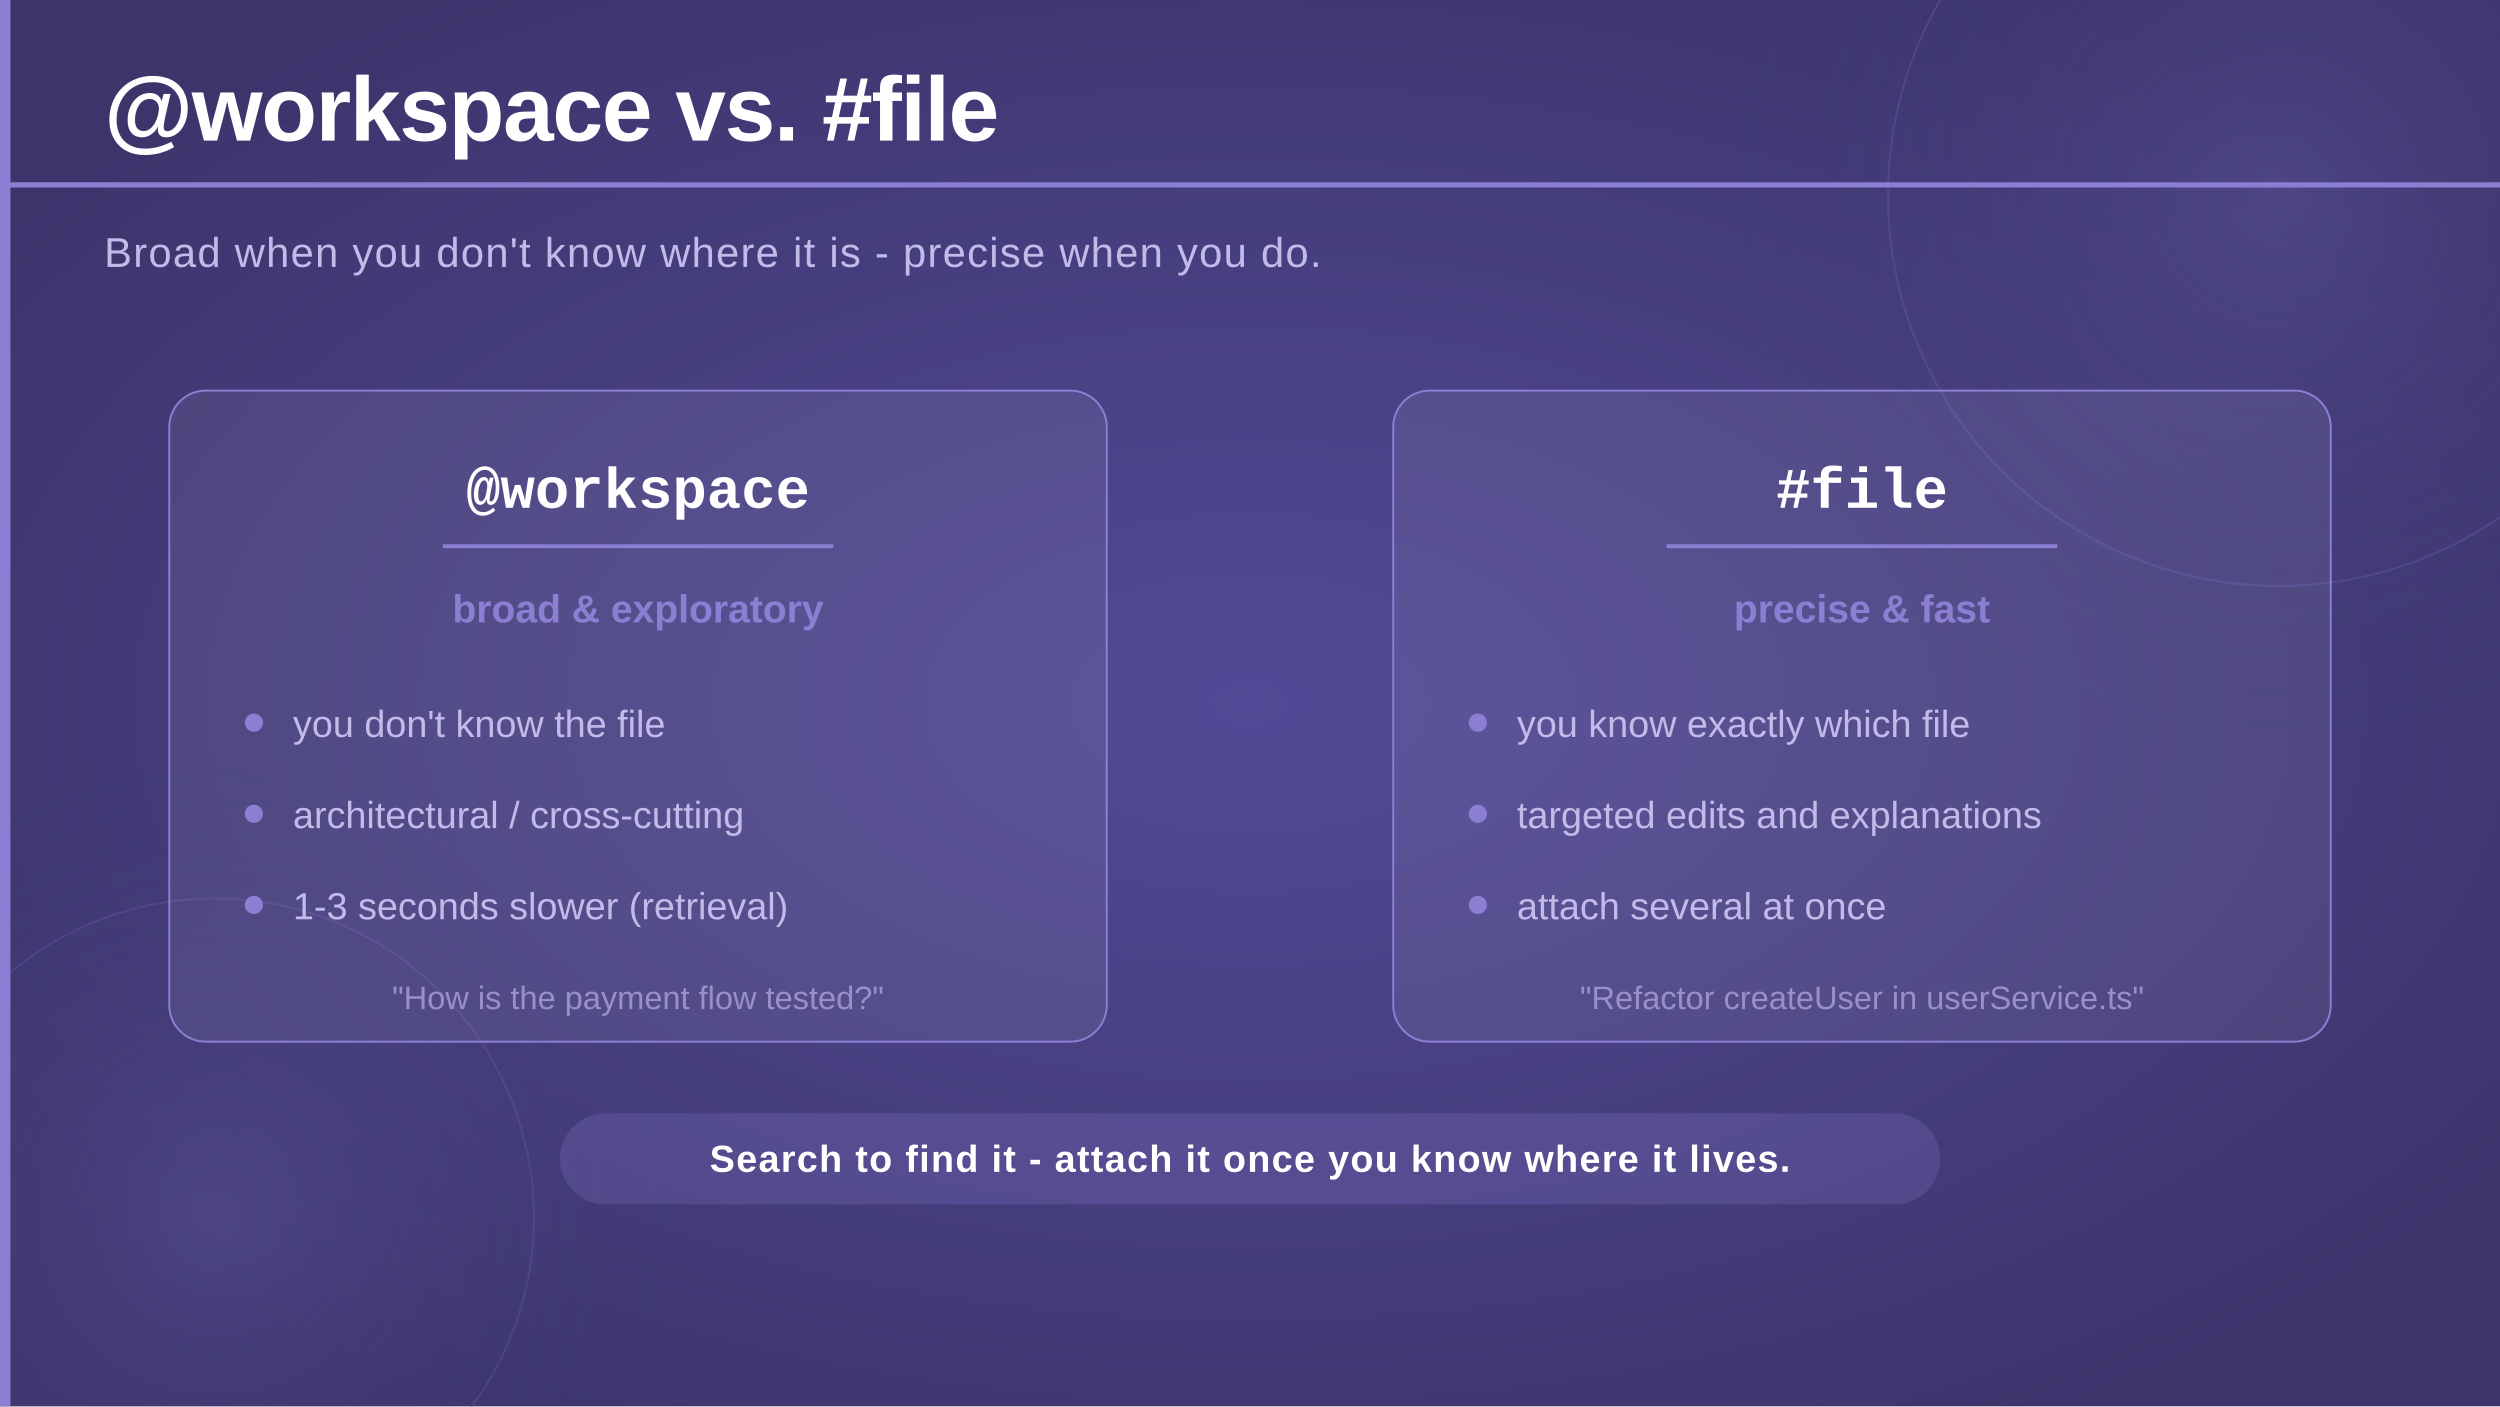
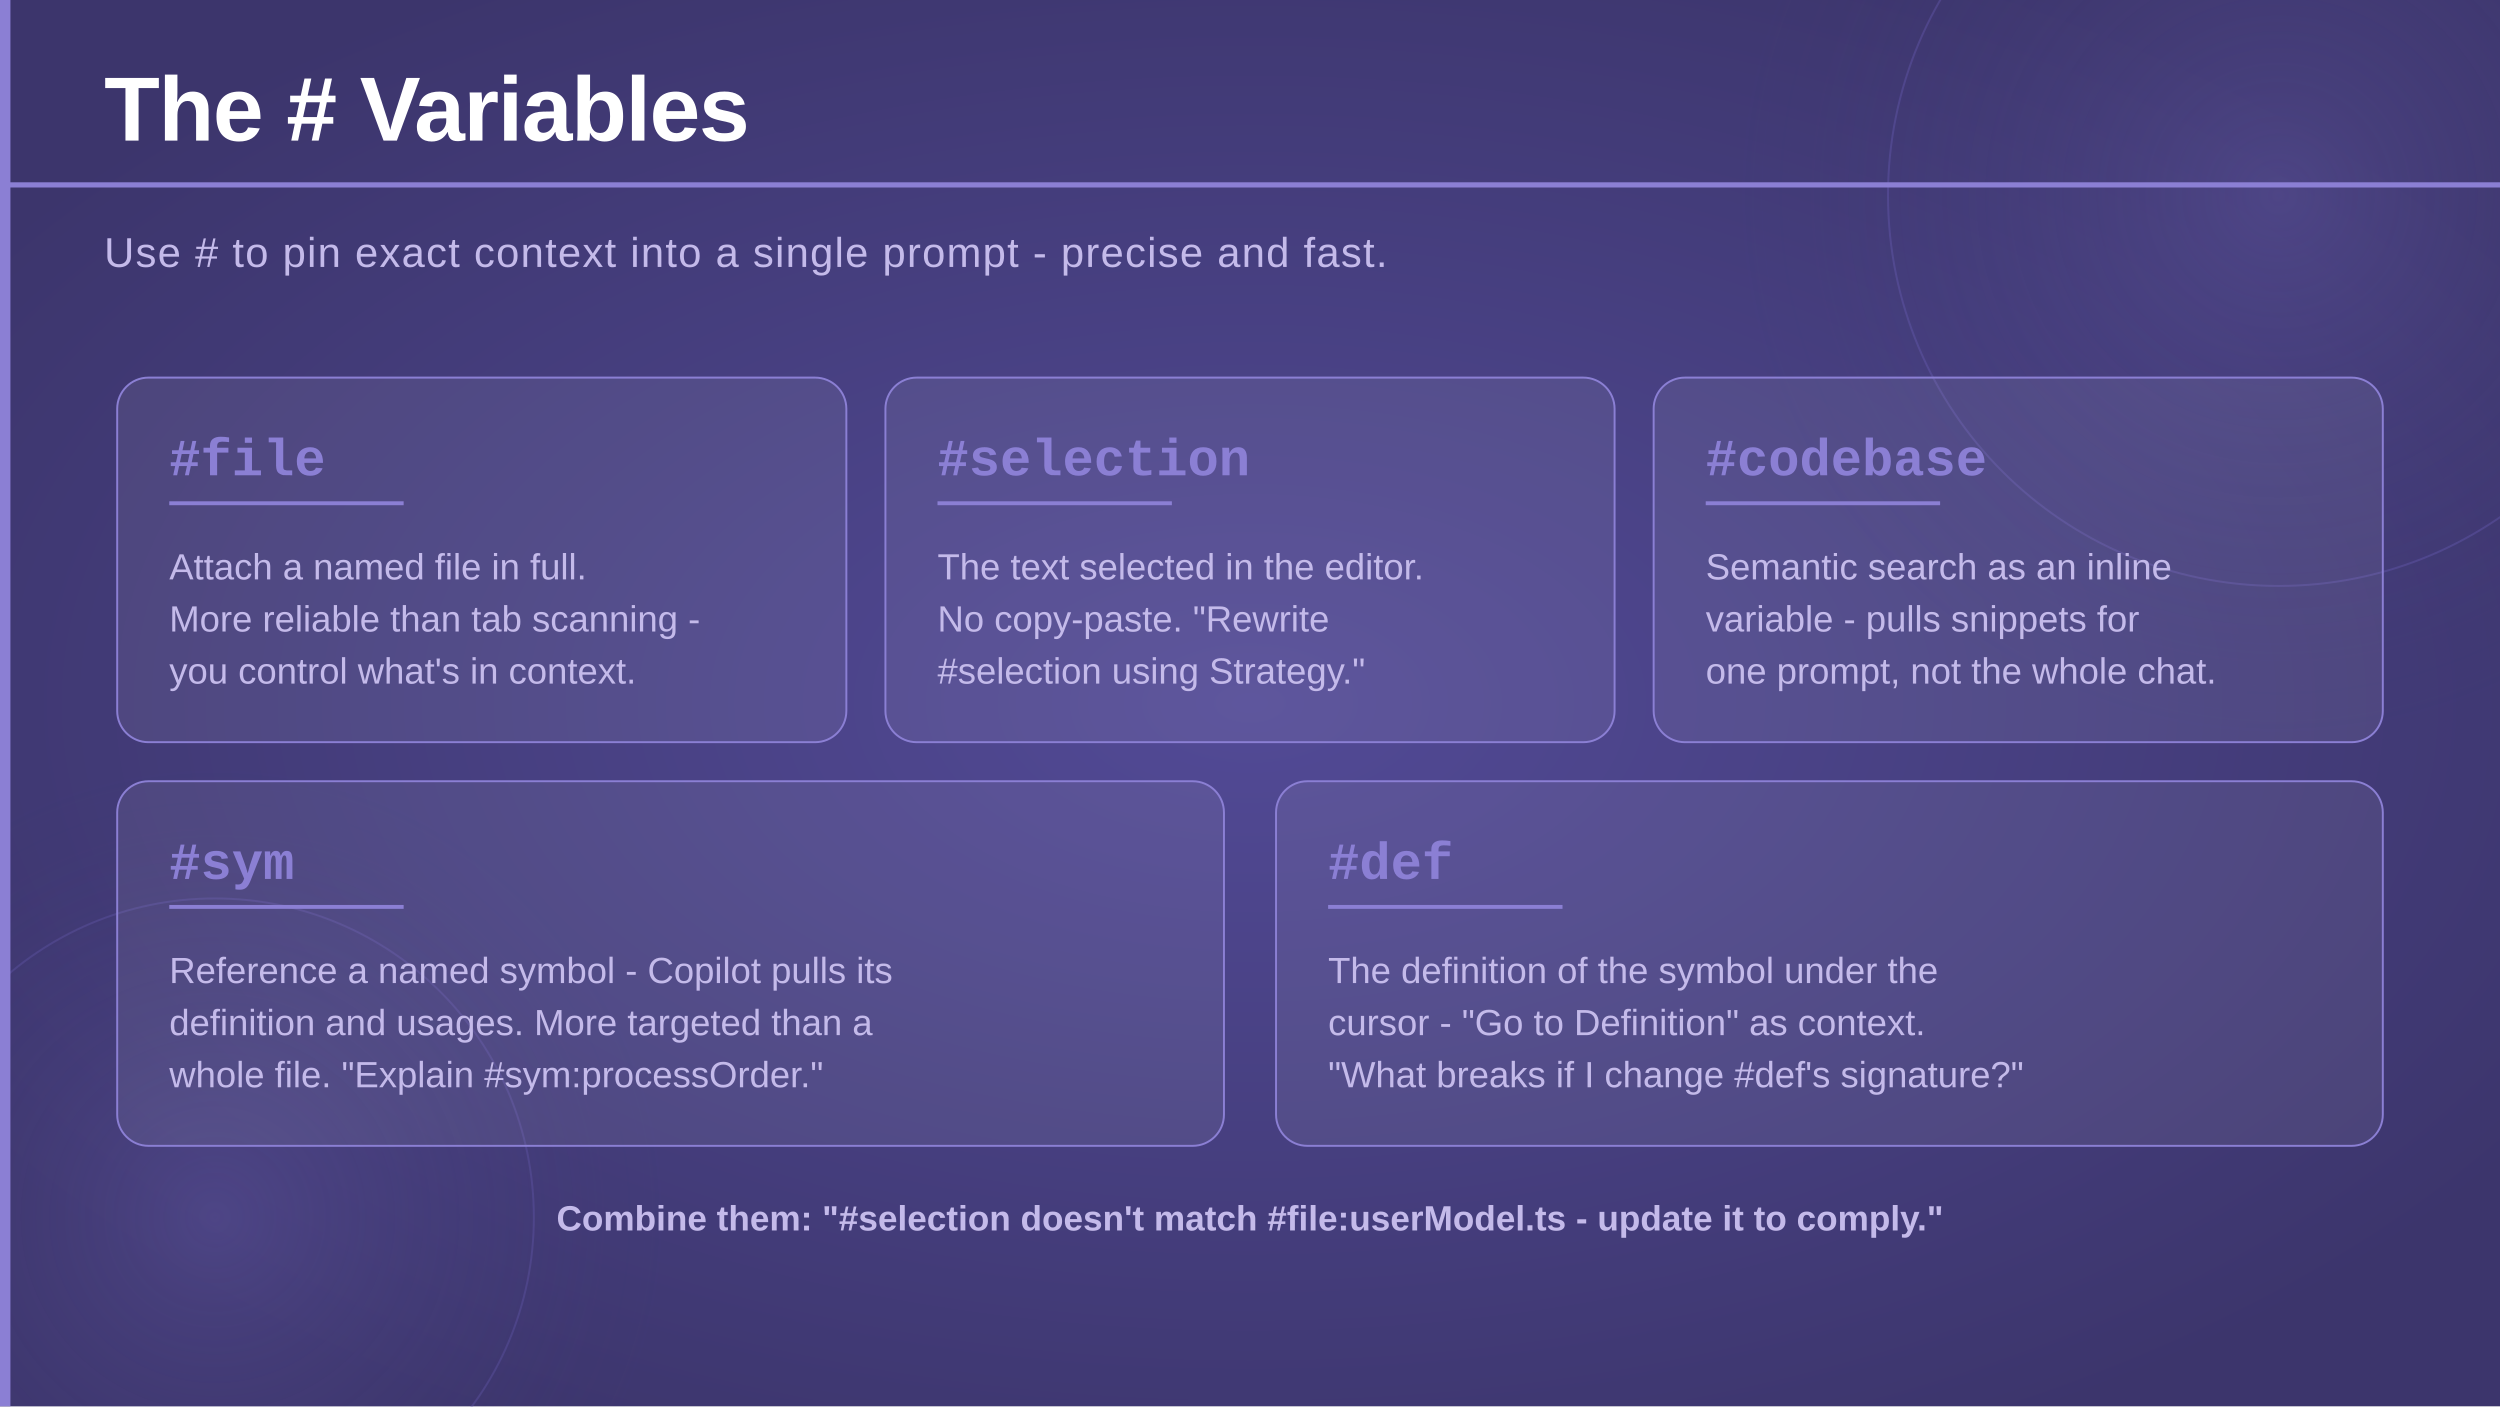
<svg xmlns="http://www.w3.org/2000/svg" viewBox="0 0 1920 1080" width="1920" height="1080">
  <defs>
    <radialGradient id="bgGlow" cx="50%" cy="50%" r="60%">
      <stop offset="0%" stop-color="#524a96" stop-opacity="1" />
      <stop offset="100%" stop-color="#3c356c" stop-opacity="1" />
    </radialGradient>
    <radialGradient id="circleGlow" cx="50%" cy="50%" r="50%">
      <stop offset="0%" stop-color="#7c70c8" stop-opacity="0.25" />
      <stop offset="100%" stop-color="#3c356c" stop-opacity="0" />
    </radialGradient>
  </defs>
  <rect width="1920" height="1080" fill="url(#bgGlow)" />
  <circle cx="1750" cy="150" r="420" fill="url(#circleGlow)" />
  <circle cx="1750" cy="150" r="300" fill="none" stroke="#6a5fb8" stroke-width="1.5" opacity="0.35" />
  <circle cx="165" cy="935" r="350" fill="url(#circleGlow)" />
  <circle cx="165" cy="935" r="245" fill="none" stroke="#6a5fb8" stroke-width="1.5" opacity="0.3" />
  <rect x="0" y="0" width="8" height="1080" fill="#8b7fd4" />
-   <text x="80" y="108" font-family="'Segoe UI', 'Helvetica Neue', Arial, sans-serif" font-size="70" font-weight="700" fill="#ffffff" letter-spacing="-1">@workspace vs. #file</text>
+   <text x="80" y="108" font-family="'Segoe UI', 'Helvetica Neue', Arial, sans-serif" font-size="70" font-weight="700" fill="#ffffff" letter-spacing="-1">The # Variables</text>
  <rect x="0" y="140" width="1920" height="4" fill="#8b7fd4" />
  <text x="80" y="205" font-family="'Segoe UI', 'Helvetica Neue', Arial, sans-serif" font-size="32" font-weight="300" fill="#c4baea" letter-spacing="1">
-     Broad when you don't know where it is - precise when you do.
+     Use # to pin exact context into a single prompt - precise and fast.
  </text>
-   <rect x="130" y="300" width="720" height="500" rx="28" fill="#ffffff" fill-opacity="0.07" stroke="#8b7fd4" stroke-width="1.5" />
-   <text x="490" y="390" text-anchor="middle" font-family="'Consolas', 'Courier New', monospace" font-size="44" font-weight="700" fill="#ffffff">@workspace</text>
-   <rect x="340" y="418" width="300" height="3" fill="#8b7fd4" />
-   <text x="490" y="478" text-anchor="middle" font-family="'Segoe UI', 'Helvetica Neue', Arial, sans-serif" font-size="30" font-weight="700" fill="#8b7fd4">broad &amp; exploratory</text>
-   <circle cx="195" cy="555" r="7" fill="#8b7fd4" />
-   <text x="225" y="566" font-family="'Segoe UI', 'Helvetica Neue', Arial, sans-serif" font-size="29" font-weight="300" fill="#c4baea">you don't know the file</text>
-   <circle cx="195" cy="625" r="7" fill="#8b7fd4" />
-   <text x="225" y="636" font-family="'Segoe UI', 'Helvetica Neue', Arial, sans-serif" font-size="29" font-weight="300" fill="#c4baea">architectural / cross-cutting</text>
-   <circle cx="195" cy="695" r="7" fill="#8b7fd4" />
-   <text x="225" y="706" font-family="'Segoe UI', 'Helvetica Neue', Arial, sans-serif" font-size="29" font-weight="300" fill="#c4baea">1-3 seconds slower (retrieval)</text>
-   <text x="490" y="775" text-anchor="middle" font-family="'Segoe UI', 'Helvetica Neue', Arial, sans-serif" font-size="25" font-weight="300" fill="#9a90c8">"How is the payment flow tested?"</text>
-   <rect x="1070" y="300" width="720" height="500" rx="28" fill="#ffffff" fill-opacity="0.07" stroke="#8b7fd4" stroke-width="1.5" />
-   <text x="1430" y="390" text-anchor="middle" font-family="'Consolas', 'Courier New', monospace" font-size="44" font-weight="700" fill="#ffffff">#file</text>
-   <rect x="1280" y="418" width="300" height="3" fill="#8b7fd4" />
-   <text x="1430" y="478" text-anchor="middle" font-family="'Segoe UI', 'Helvetica Neue', Arial, sans-serif" font-size="30" font-weight="700" fill="#8b7fd4">precise &amp; fast</text>
-   <circle cx="1135" cy="555" r="7" fill="#8b7fd4" />
-   <text x="1165" y="566" font-family="'Segoe UI', 'Helvetica Neue', Arial, sans-serif" font-size="29" font-weight="300" fill="#c4baea">you know exactly which file</text>
-   <circle cx="1135" cy="625" r="7" fill="#8b7fd4" />
-   <text x="1165" y="636" font-family="'Segoe UI', 'Helvetica Neue', Arial, sans-serif" font-size="29" font-weight="300" fill="#c4baea">targeted edits and explanations</text>
-   <circle cx="1135" cy="695" r="7" fill="#8b7fd4" />
-   <text x="1165" y="706" font-family="'Segoe UI', 'Helvetica Neue', Arial, sans-serif" font-size="29" font-weight="300" fill="#c4baea">attach several at once</text>
-   <text x="1430" y="775" text-anchor="middle" font-family="'Segoe UI', 'Helvetica Neue', Arial, sans-serif" font-size="25" font-weight="300" fill="#9a90c8">"Refactor createUser in userService.ts"</text>
-   <rect x="430" y="855" width="1060" height="70" rx="35" fill="#8b7fd4" opacity="0.22" />
-   <text x="960" y="900" text-anchor="middle" font-family="'Segoe UI', 'Helvetica Neue', Arial, sans-serif" font-size="29" font-weight="600" fill="#ffffff" letter-spacing="1">Search to find it - attach it once you know where it lives.</text>
+   <rect x="90" y="290" width="560" height="280" rx="24" fill="#ffffff" fill-opacity="0.07" stroke="#8b7fd4" stroke-width="1.5" />
+   <text x="130" y="365" font-family="'Consolas', 'Courier New', monospace" font-size="40" font-weight="700" fill="#8b7fd4">#file</text>
+   <rect x="130" y="385" width="180" height="3" fill="#8b7fd4" />
+   <text x="130" y="445" font-family="'Segoe UI', 'Helvetica Neue', Arial, sans-serif" font-size="28" font-weight="300" fill="#c4baea">Attach a named file in full.</text>
+   <text x="130" y="485" font-family="'Segoe UI', 'Helvetica Neue', Arial, sans-serif" font-size="28" font-weight="300" fill="#c4baea">More reliable than tab scanning -</text>
+   <text x="130" y="525" font-family="'Segoe UI', 'Helvetica Neue', Arial, sans-serif" font-size="28" font-weight="300" fill="#c4baea">you control what's in context.</text>
+   <rect x="680" y="290" width="560" height="280" rx="24" fill="#ffffff" fill-opacity="0.07" stroke="#8b7fd4" stroke-width="1.5" />
+   <text x="720" y="365" font-family="'Consolas', 'Courier New', monospace" font-size="40" font-weight="700" fill="#8b7fd4">#selection</text>
+   <rect x="720" y="385" width="180" height="3" fill="#8b7fd4" />
+   <text x="720" y="445" font-family="'Segoe UI', 'Helvetica Neue', Arial, sans-serif" font-size="28" font-weight="300" fill="#c4baea">The text selected in the editor.</text>
+   <text x="720" y="485" font-family="'Segoe UI', 'Helvetica Neue', Arial, sans-serif" font-size="28" font-weight="300" fill="#c4baea">No copy-paste. "Rewrite</text>
+   <text x="720" y="525" font-family="'Segoe UI', 'Helvetica Neue', Arial, sans-serif" font-size="28" font-weight="300" fill="#c4baea">#selection using Strategy."</text>
+   <rect x="1270" y="290" width="560" height="280" rx="24" fill="#ffffff" fill-opacity="0.07" stroke="#8b7fd4" stroke-width="1.5" />
+   <text x="1310" y="365" font-family="'Consolas', 'Courier New', monospace" font-size="40" font-weight="700" fill="#8b7fd4">#codebase</text>
+   <rect x="1310" y="385" width="180" height="3" fill="#8b7fd4" />
+   <text x="1310" y="445" font-family="'Segoe UI', 'Helvetica Neue', Arial, sans-serif" font-size="28" font-weight="300" fill="#c4baea">Semantic search as an inline</text>
+   <text x="1310" y="485" font-family="'Segoe UI', 'Helvetica Neue', Arial, sans-serif" font-size="28" font-weight="300" fill="#c4baea">variable - pulls snippets for</text>
+   <text x="1310" y="525" font-family="'Segoe UI', 'Helvetica Neue', Arial, sans-serif" font-size="28" font-weight="300" fill="#c4baea">one prompt, not the whole chat.</text>
+   <rect x="90" y="600" width="850" height="280" rx="24" fill="#ffffff" fill-opacity="0.07" stroke="#8b7fd4" stroke-width="1.5" />
+   <text x="130" y="675" font-family="'Consolas', 'Courier New', monospace" font-size="40" font-weight="700" fill="#8b7fd4">#sym</text>
+   <rect x="130" y="695" width="180" height="3" fill="#8b7fd4" />
+   <text x="130" y="755" font-family="'Segoe UI', 'Helvetica Neue', Arial, sans-serif" font-size="28" font-weight="300" fill="#c4baea">Reference a named symbol - Copilot pulls its</text>
+   <text x="130" y="795" font-family="'Segoe UI', 'Helvetica Neue', Arial, sans-serif" font-size="28" font-weight="300" fill="#c4baea">definition and usages. More targeted than a</text>
+   <text x="130" y="835" font-family="'Segoe UI', 'Helvetica Neue', Arial, sans-serif" font-size="28" font-weight="300" fill="#c4baea">whole file. "Explain #sym:processOrder."</text>
+   <rect x="980" y="600" width="850" height="280" rx="24" fill="#ffffff" fill-opacity="0.07" stroke="#8b7fd4" stroke-width="1.5" />
+   <text x="1020" y="675" font-family="'Consolas', 'Courier New', monospace" font-size="40" font-weight="700" fill="#8b7fd4">#def</text>
+   <rect x="1020" y="695" width="180" height="3" fill="#8b7fd4" />
+   <text x="1020" y="755" font-family="'Segoe UI', 'Helvetica Neue', Arial, sans-serif" font-size="28" font-weight="300" fill="#c4baea">The definition of the symbol under the</text>
+   <text x="1020" y="795" font-family="'Segoe UI', 'Helvetica Neue', Arial, sans-serif" font-size="28" font-weight="300" fill="#c4baea">cursor - "Go to Definition" as context.</text>
+   <text x="1020" y="835" font-family="'Segoe UI', 'Helvetica Neue', Arial, sans-serif" font-size="28" font-weight="300" fill="#c4baea">"What breaks if I change #def's signature?"</text>
+   <text x="960" y="945" text-anchor="middle" font-family="'Segoe UI', 'Helvetica Neue', Arial, sans-serif" font-size="27" font-weight="700" fill="#c4baea">Combine them: "#selection doesn't match #file:userModel.ts - update it to comply."</text>
</svg>
